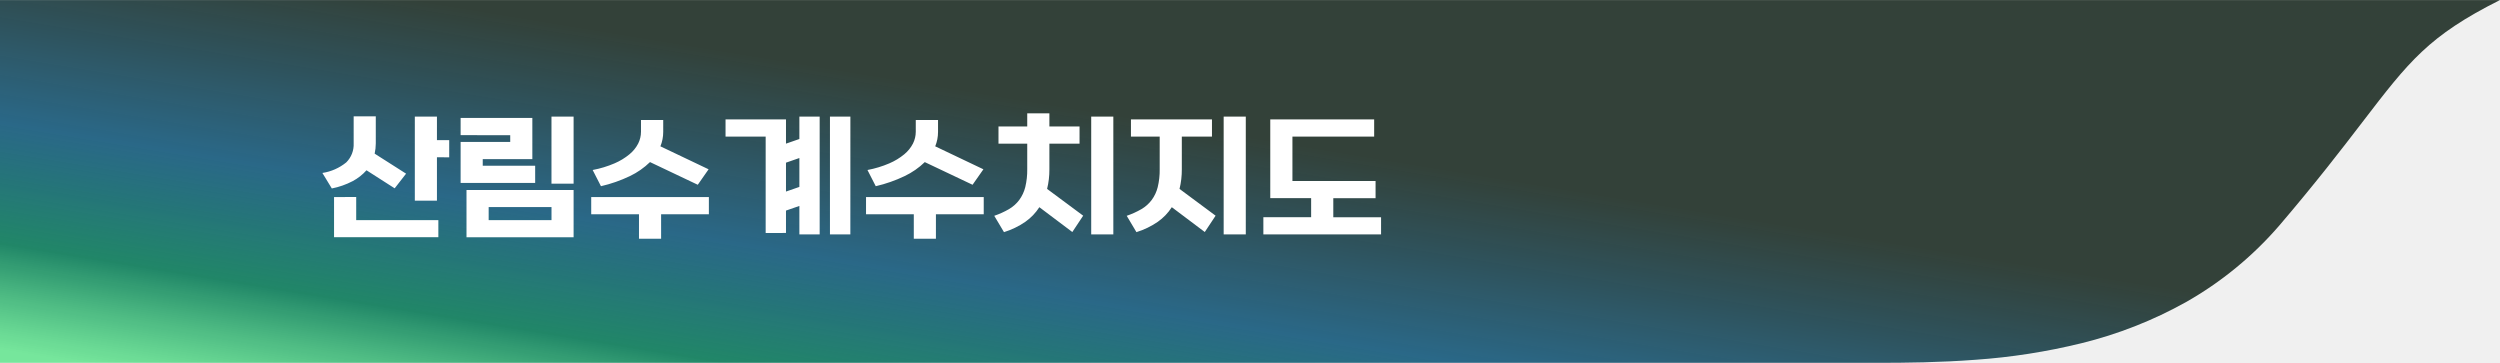
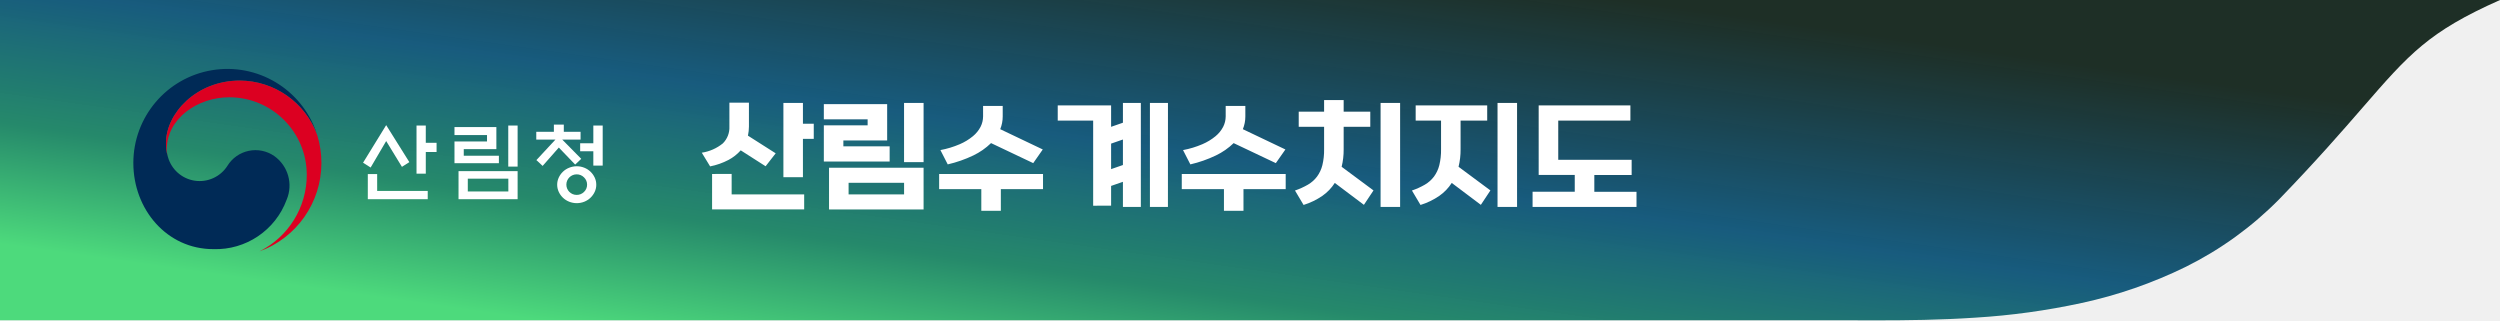
- <svg xmlns="http://www.w3.org/2000/svg" width="301.604" height="43.772" viewBox="0 0 301.604 43.772">
+ <svg xmlns="http://www.w3.org/2000/svg" width="341.604" height="43.772" viewBox="0 0 341.604 43.772">
  <defs>
-     <linearGradient id="linear-gradient" x1="0.606" y1="0.5" x2="0.034" y2="1" gradientUnits="objectBoundingBox">
-       <stop offset="0" stop-color="#07190f" stop-opacity="0.812" />
-       <stop offset="0.456" stop-color="#075075" stop-opacity="0.851" />
-       <stop offset="0.745" stop-color="#14805f" stop-opacity="0.941" />
-       <stop offset="1" stop-color="#4ce37f" stop-opacity="0.741" />
+     <linearGradient id="linear-gradient" x1="0.756" y1="0.114" x2="0.017" y2="0.777" gradientUnits="objectBoundingBox">
+       <stop offset="0" stop-color="#07190f" stop-opacity="0.902" />
+       <stop offset="0.456" stop-color="#075075" stop-opacity="0.929" />
+       <stop offset="0.745" stop-color="#14805f" stop-opacity="0.922" />
+       <stop offset="1" stop-color="#3fd872" stop-opacity="0.922" />
    </linearGradient>
+     <clipPath id="clip-path">
+       <rect id="사각형_564" data-name="사각형 564" width="64.132" height="24.936" fill="none" />
+     </clipPath>
  </defs>
-   <g id="그룹_805" data-name="그룹 805" transform="translate(0 -0.228)">
-     <path id="빼기_1" data-name="빼기 1" d="M253.429,1865h0c-.857,0-1.7,0-2.513-.005h-.082c-.775,0-1.507,0-2.232,0H27v-43.762H328.6c-8.624,4.332-10.959,7.377-16.6,14.732-2.465,3.214-5.533,7.214-10.032,12.483a42.71,42.71,0,0,1-11.256,9.231,50.638,50.638,0,0,1-12.59,4.953,75.584,75.584,0,0,1-12.8,2C261.064,1864.956,256.92,1865,253.429,1865Z" transform="translate(-27 -1821)" fill="url(#linear-gradient)" />
-     <path id="패스_466" data-name="패스 466" d="M-57.664-9.1A6.024,6.024,0,0,1-57.8-7.854l3.791,2.414-1.377,1.768-3.4-2.176a5.973,5.973,0,0,1-1.666,1.309,9.3,9.3,0,0,1-2.516.884l-1.139-1.87A5.968,5.968,0,0,0-61.226-6.8a3.041,3.041,0,0,0,.892-2.312v-3.247h2.669Zm-2.363,6.477V.17h9.911V2.227H-62.7V-2.618Zm9.741-4.794v5.236h-2.669V-12.325h2.669v2.839h1.479v2.074Zm2.856-2.669v-2.074h8.653v4.964h-5.984v.8h6.324v2.074H-47.43V-9.265h5.984v-.816ZM-33.8-3.468v5.7h-12.92v-5.7ZM-44.047-1.411V.17h7.582V-1.411ZM-33.8-12.325v8.092h-2.669v-8.092Zm10.812.408v1.445a4.546,4.546,0,0,1-.34,1.734l5.814,2.771L-18.819-4.1l-5.763-2.737A9.151,9.151,0,0,1-27-5.151,16.813,16.813,0,0,1-30.5-3.927l-1-1.955a12.527,12.527,0,0,0,2.635-.8,7.435,7.435,0,0,0,1.811-1.1A4.124,4.124,0,0,0-26.01-9.069a3.17,3.17,0,0,0,.34-1.42v-1.428Zm-8.687,9.3h14.195V-.544h-5.763V2.414h-2.669V-.544h-5.763Zm21.046,4.335V-9.911H-15.47v-2.074h7.293v2.924l1.615-.561v-2.7h2.448V1.887H-6.562V-1.547l-1.615.561v2.7Zm10.217.17H-2.873V-12.325H-.408ZM-8.177-3.281l1.615-.561V-7.327l-1.615.561Zm18.343-8.636v1.445a4.546,4.546,0,0,1-.34,1.734L15.64-5.967,14.331-4.1,8.568-6.834A9.151,9.151,0,0,1,6.145-5.151,16.813,16.813,0,0,1,2.652-3.927l-1-1.955a12.527,12.527,0,0,0,2.635-.8,7.435,7.435,0,0,0,1.811-1.1A4.124,4.124,0,0,0,7.14-9.069a3.17,3.17,0,0,0,.34-1.42v-1.428Zm-8.687,9.3h14.2V-.544H9.911V2.414H7.242V-.544H1.479Zm19.448-8.517v-1.581H23.6v1.581h3.638v2.074H23.6v3.094A9.6,9.6,0,0,1,23.324-3.6l4.352,3.23L26.367,1.6,22.389-1.394a6.291,6.291,0,0,1-1.7,1.768,9.495,9.495,0,0,1-2.567,1.241L16.949-.357a9.927,9.927,0,0,0,1.768-.8,4.219,4.219,0,0,0,1.241-1.1,4.438,4.438,0,0,0,.731-1.556,8.622,8.622,0,0,0,.238-2.176V-9.061H17.459v-2.074ZM31.314,1.887H28.645V-12.325h2.669Zm11.9-13.872v2.074H39.576v3.944A9.6,9.6,0,0,1,39.3-3.6l4.352,3.23L42.347,1.6,38.369-1.394a6.291,6.291,0,0,1-1.7,1.768A9.494,9.494,0,0,1,34.1,1.615L32.929-.357a9.927,9.927,0,0,0,1.768-.8,4.219,4.219,0,0,0,1.241-1.1,4.438,4.438,0,0,0,.731-1.556,8.622,8.622,0,0,0,.238-2.176V-9.911H33.439v-2.074Zm4.08,13.872H44.625V-12.325h2.669ZM62.951-4.556v2.074h-5.1v2.3h5.763V1.887h-14.2V-.187h5.763v-2.3h-4.93v-9.5H62.781v2.074h-9.86v5.355Z" transform="translate(103 26.619)" fill="#fff" />
+   <g id="그룹_832" data-name="그룹 832" transform="translate(0 0)">
+     <path id="빼기_1" data-name="빼기 1" d="M283.459,1865h0c-.971,0-1.924,0-2.846-.005h-.092c-.878,0-1.707,0-2.528,0H27v-43.762H368.6c-9.768,4.332-12.413,7.377-18.8,14.732-2.792,3.214-6.266,7.214-11.363,12.483a47.642,47.642,0,0,1-12.749,9.231,62.036,62.036,0,0,1-14.259,4.953,96.149,96.149,0,0,1-14.5,2C292.107,1864.956,287.413,1865,283.459,1865Z" transform="translate(-27 -1821.229)" fill="url(#linear-gradient)" />
+     <path id="패스_466" data-name="패스 466" d="M-57.664-9.1A6.024,6.024,0,0,1-57.8-7.854l3.791,2.414-1.377,1.768-3.4-2.176a5.973,5.973,0,0,1-1.666,1.309,9.3,9.3,0,0,1-2.516.884l-1.139-1.87A5.968,5.968,0,0,0-61.226-6.8a3.041,3.041,0,0,0,.892-2.312v-3.247h2.669Zm-2.363,6.477V.17h9.911V2.227H-62.7V-2.618Zm9.741-4.794v5.236h-2.669V-12.325h2.669v2.839h1.479v2.074Zm2.856-2.669v-2.074h8.653v4.964h-5.984v.8h6.324v2.074H-47.43V-9.265h5.984v-.816ZM-33.8-3.468v5.7h-12.92v-5.7ZM-44.047-1.411V.17h7.582V-1.411ZM-33.8-12.325v8.092h-2.669v-8.092Zm10.812.408v1.445a4.546,4.546,0,0,1-.34,1.734l5.814,2.771L-18.819-4.1l-5.763-2.737A9.151,9.151,0,0,1-27-5.151,16.813,16.813,0,0,1-30.5-3.927l-1-1.955a12.527,12.527,0,0,0,2.635-.8,7.435,7.435,0,0,0,1.811-1.1A4.124,4.124,0,0,0-26.01-9.069a3.17,3.17,0,0,0,.34-1.42v-1.428Zm-8.687,9.3h14.195V-.544h-5.763V2.414h-2.669V-.544h-5.763Zm21.046,4.335V-9.911H-15.47v-2.074h7.293v2.924l1.615-.561v-2.7h2.448V1.887H-6.562V-1.547l-1.615.561v2.7Zm10.217.17H-2.873V-12.325H-.408ZM-8.177-3.281l1.615-.561V-7.327l-1.615.561Zm18.343-8.636v1.445a4.546,4.546,0,0,1-.34,1.734L15.64-5.967,14.331-4.1,8.568-6.834A9.151,9.151,0,0,1,6.145-5.151,16.813,16.813,0,0,1,2.652-3.927l-1-1.955a12.527,12.527,0,0,0,2.635-.8,7.435,7.435,0,0,0,1.811-1.1A4.124,4.124,0,0,0,7.14-9.069a3.17,3.17,0,0,0,.34-1.42v-1.428Zm-8.687,9.3h14.2V-.544H9.911V2.414H7.242V-.544H1.479Zm19.448-8.517v-1.581H23.6v1.581h3.638v2.074H23.6v3.094A9.6,9.6,0,0,1,23.324-3.6l4.352,3.23L26.367,1.6,22.389-1.394a6.291,6.291,0,0,1-1.7,1.768,9.495,9.495,0,0,1-2.567,1.241L16.949-.357a9.927,9.927,0,0,0,1.768-.8,4.219,4.219,0,0,0,1.241-1.1,4.438,4.438,0,0,0,.731-1.556,8.622,8.622,0,0,0,.238-2.176V-9.061H17.459v-2.074ZM31.314,1.887H28.645V-12.325h2.669Zm11.9-13.872v2.074H39.576v3.944A9.6,9.6,0,0,1,39.3-3.6l4.352,3.23L42.347,1.6,38.369-1.394a6.291,6.291,0,0,1-1.7,1.768A9.494,9.494,0,0,1,34.1,1.615L32.929-.357a9.927,9.927,0,0,0,1.768-.8,4.219,4.219,0,0,0,1.241-1.1,4.438,4.438,0,0,0,.731-1.556,8.622,8.622,0,0,0,.238-2.176V-9.911H33.439v-2.074Zm4.08,13.872H44.625V-12.325h2.669ZM62.951-4.556v2.074h-5.1v2.3h5.763V1.887h-14.2V-.187h5.763v-2.3h-4.93v-9.5H62.781v2.074h-9.86v5.355Z" transform="translate(160 26.39)" fill="#fff" />
+     <g id="그룹_831" data-name="그룹 831" transform="translate(18.22 9.418)">
+       <path id="패스_488" data-name="패스 488" d="M74.223,17.386l3.167,5.056-1.014.644-2.153-3.524L72.1,23.178l-1.036-.656Zm-1.232,6.691v2.3H79.9v1.128H71.713V24.077Zm6.645-.057H78.369V17.444h1.266V19.8H81.11v1.255H79.636Z" transform="translate(-39.675 -9.706)" fill="#fff" />
+       <path id="패스_489" data-name="패스 489" d="M105.408,22.664H99.339V19.693h4.445v-.875H99.339V17.724h5.724v3.017h-4.456v.9h4.8Zm-5.515,1.083h8.073v3.835H99.892Zm6.805,1.025h-5.539v1.751H106.7Zm-.011-7.255h1.279v5.608h-1.279Z" transform="translate(-55.458 -9.779)" fill="#fff" />
+       <g id="그룹_830" data-name="그룹 830" transform="translate(0 0)">
+         <g id="그룹_829" data-name="그룹 829" clip-path="url(#clip-path)">
+           <path id="패스_490" data-name="패스 490" d="M124.638,19.28V18.208h2.406V17.23H128.4v.978h2.291V19.28h-2.5l2.591,2.625-.829.783-2.234-2.326-2.211,2.51-.853-.795,2.6-2.8Zm8.2,6.16a2.27,2.27,0,0,1-.213.974,2.651,2.651,0,0,1-1.416,1.347,2.795,2.795,0,0,1-2.079,0,2.635,2.635,0,0,1-1.422-1.347,2.327,2.327,0,0,1,0-1.947,2.679,2.679,0,0,1,.569-.8,2.626,2.626,0,0,1,.853-.546,2.767,2.767,0,0,1,2.079,0,2.631,2.631,0,0,1,.846.546,2.687,2.687,0,0,1,.569.8,2.26,2.26,0,0,1,.213.973m-1.255-.011a1.344,1.344,0,0,0-.42-.99,1.384,1.384,0,0,0-1.008-.415,1.405,1.405,0,0,0,0,2.81,1.4,1.4,0,0,0,1.008-.409,1.339,1.339,0,0,0,.42-1m.853-2.6V20.869h-1.8V19.774h1.8V17.357h1.279v5.47Z" transform="translate(-69.581 -9.619)" fill="#fff" />
+           <path id="패스_491" data-name="패스 491" d="M19.253,11.9a4.5,4.5,0,0,0-6.4,1.343,4.5,4.5,0,0,1-8.135-1.238h0l-.012-.047c0-.019-.011-.038-.015-.057a5.77,5.77,0,0,1-.23-1.787C4.464,6.08,8.6,1.59,14.56,1.59A11.367,11.367,0,0,1,25.054,8.818c-.016-.045-.03-.091-.046-.137A12.852,12.852,0,0,0,0,12.85c0,6.344,4.575,11.774,10.923,11.774a10.323,10.323,0,0,0,10.024-6.749A4.955,4.955,0,0,0,19.253,11.9" transform="translate(0 0)" fill="#002a56" />
+           <path id="패스_492" data-name="패스 492" d="M30.775,11.078A11.329,11.329,0,0,0,20.2,3.6c-5.96,0-10.1,4.49-10.1,8.523a5.757,5.757,0,0,0,.23,1.787,3.751,3.751,0,0,1-.119-.917c0-4.2,4.206-7.11,8.528-7.11a10.6,10.6,0,0,1,10.6,10.595,11.68,11.68,0,0,1-6.476,10.465l0,0A12.855,12.855,0,0,0,31.34,14.86a12.7,12.7,0,0,0-.565-3.782" transform="translate(-5.641 -2.01)" fill="#dc0021" />
+         </g>
+       </g>
+     </g>
  </g>
</svg>
